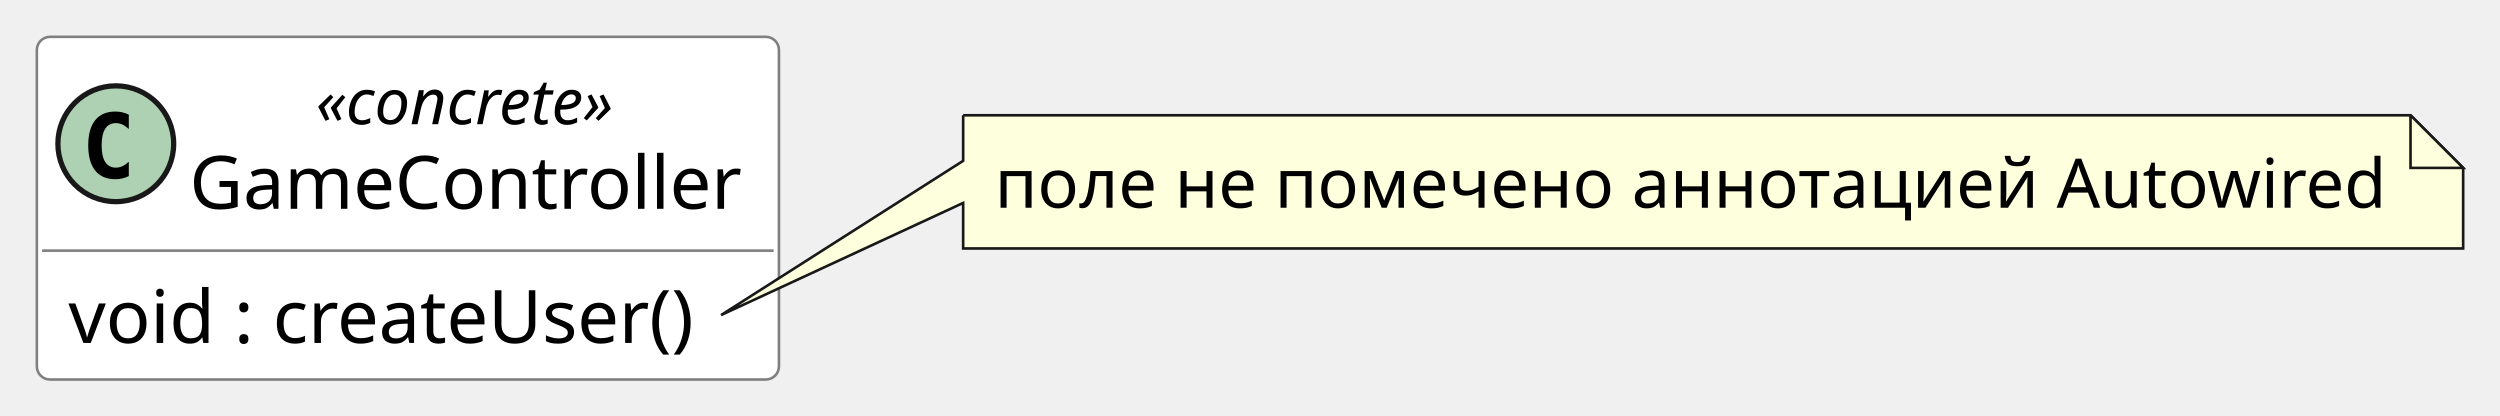
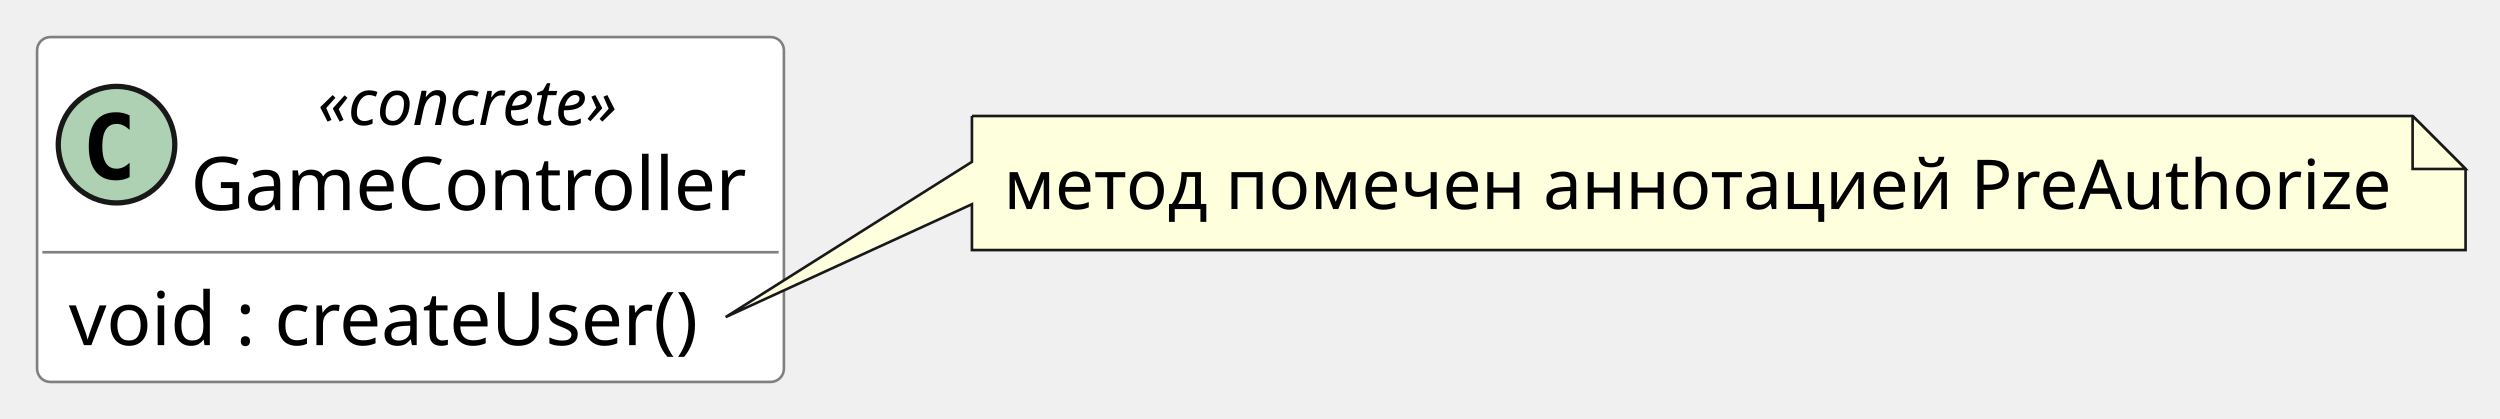
- <svg xmlns="http://www.w3.org/2000/svg" contentStyleType="text/css" height="79px" preserveAspectRatio="none" style="width:475px;height:79px;background:#FFFFFF;" version="1.1" viewBox="0 0 475 79" width="475px" zoomAndPan="magnify">
+ <svg xmlns="http://www.w3.org/2000/svg" contentStyleType="text/css" height="79px" preserveAspectRatio="none" style="width:472px;height:79px;background:#FFFFFF;" version="1.1" viewBox="0 0 472 79" width="472px" zoomAndPan="magnify">
  <defs />
  <g>
    <g id="elem_GameController">
      <rect codeLine="549" fill="#FFFFFF" height="65.109" id="GameController" rx="2.5" ry="2.5" style="stroke:#808080;stroke-width:0.5;" width="141" x="7" y="7" />
      <ellipse cx="22" cy="27.311" fill="#ADD1B2" rx="11" ry="11" style="stroke:#181818;stroke-width:1.0;" />
      <path d="M24.473,33.454 Q23.892,33.752 23.253,33.902 Q22.614,34.051 21.908,34.051 Q19.401,34.051 18.081,32.399 Q16.762,30.748 16.762,27.627 Q16.762,24.497 18.081,22.845 Q19.401,21.193 21.908,21.193 Q22.614,21.193 23.261,21.343 Q23.909,21.492 24.473,21.791 L24.473,24.514 Q23.842,23.933 23.249,23.663 Q22.655,23.393 22.024,23.393 Q20.68,23.393 19.995,24.46 Q19.31,25.526 19.31,27.627 Q19.31,29.718 19.995,30.785 Q20.68,31.852 22.024,31.852 Q22.655,31.852 23.249,31.582 Q23.842,31.312 24.473,30.731 Z " fill="#000000" />
      <text fill="#000000" font-family="sans-serif" font-size="12" font-style="italic" lengthAdjust="spacing" textLength="61" x="60" y="23.602">«concrete»</text>
      <text fill="#000000" font-family="sans-serif" font-size="14" lengthAdjust="spacing" textLength="109" x="36" y="39.668">GameController</text>
      <line style="stroke:#808080;stroke-width:0.5;" x1="8" x2="147" y1="47.621" y2="47.621" />
      <text fill="#000000" font-family="sans-serif" font-size="14" lengthAdjust="spacing" textLength="124" x="13" y="65.156">void : createUser()</text>
    </g>
-     <path d="M183,21.9 L183,30.555 L137,59.865 L183,38.555 L183,47.211 A0,0 0 0 0 183,47.211 L468,47.211 A0,0 0 0 0 468,47.211 L468,31.9 L458,21.9 L183,21.9 A0,0 0 0 0 183,21.9 " fill="#FEFFDD" style="stroke:#181818;stroke-width:0.5;" />
-     <path d="M458,21.9 L458,31.9 L468,31.9 L458,21.9 " fill="#FEFFDD" style="stroke:#181818;stroke-width:0.5;" />
-     <text fill="#000000" font-family="sans-serif" font-size="13" lengthAdjust="spacing" textLength="264" x="189" y="39.468">поле не помечено аннотацией Autowired</text>
+     <path d="M183.5,21.9 L183.5,30.555 L137,59.865 L183.5,38.555 L183.5,47.211 A0,0 0 0 0 183.5,47.211 L465.5,47.211 A0,0 0 0 0 465.5,47.211 L465.5,31.9 L455.5,21.9 L183.5,21.9 A0,0 0 0 0 183.5,21.9 " fill="#FEFFDD" style="stroke:#181818;stroke-width:0.5;" />
+     <path d="M455.5,21.9 L455.5,31.9 L465.5,31.9 L455.5,21.9 " fill="#FEFFDD" style="stroke:#181818;stroke-width:0.5;" />
+     <text fill="#000000" font-family="sans-serif" font-size="13" lengthAdjust="spacing" textLength="261" x="189.5" y="39.468">метод помечен аннотацией PreAuthorize</text>
  </g>
</svg>
